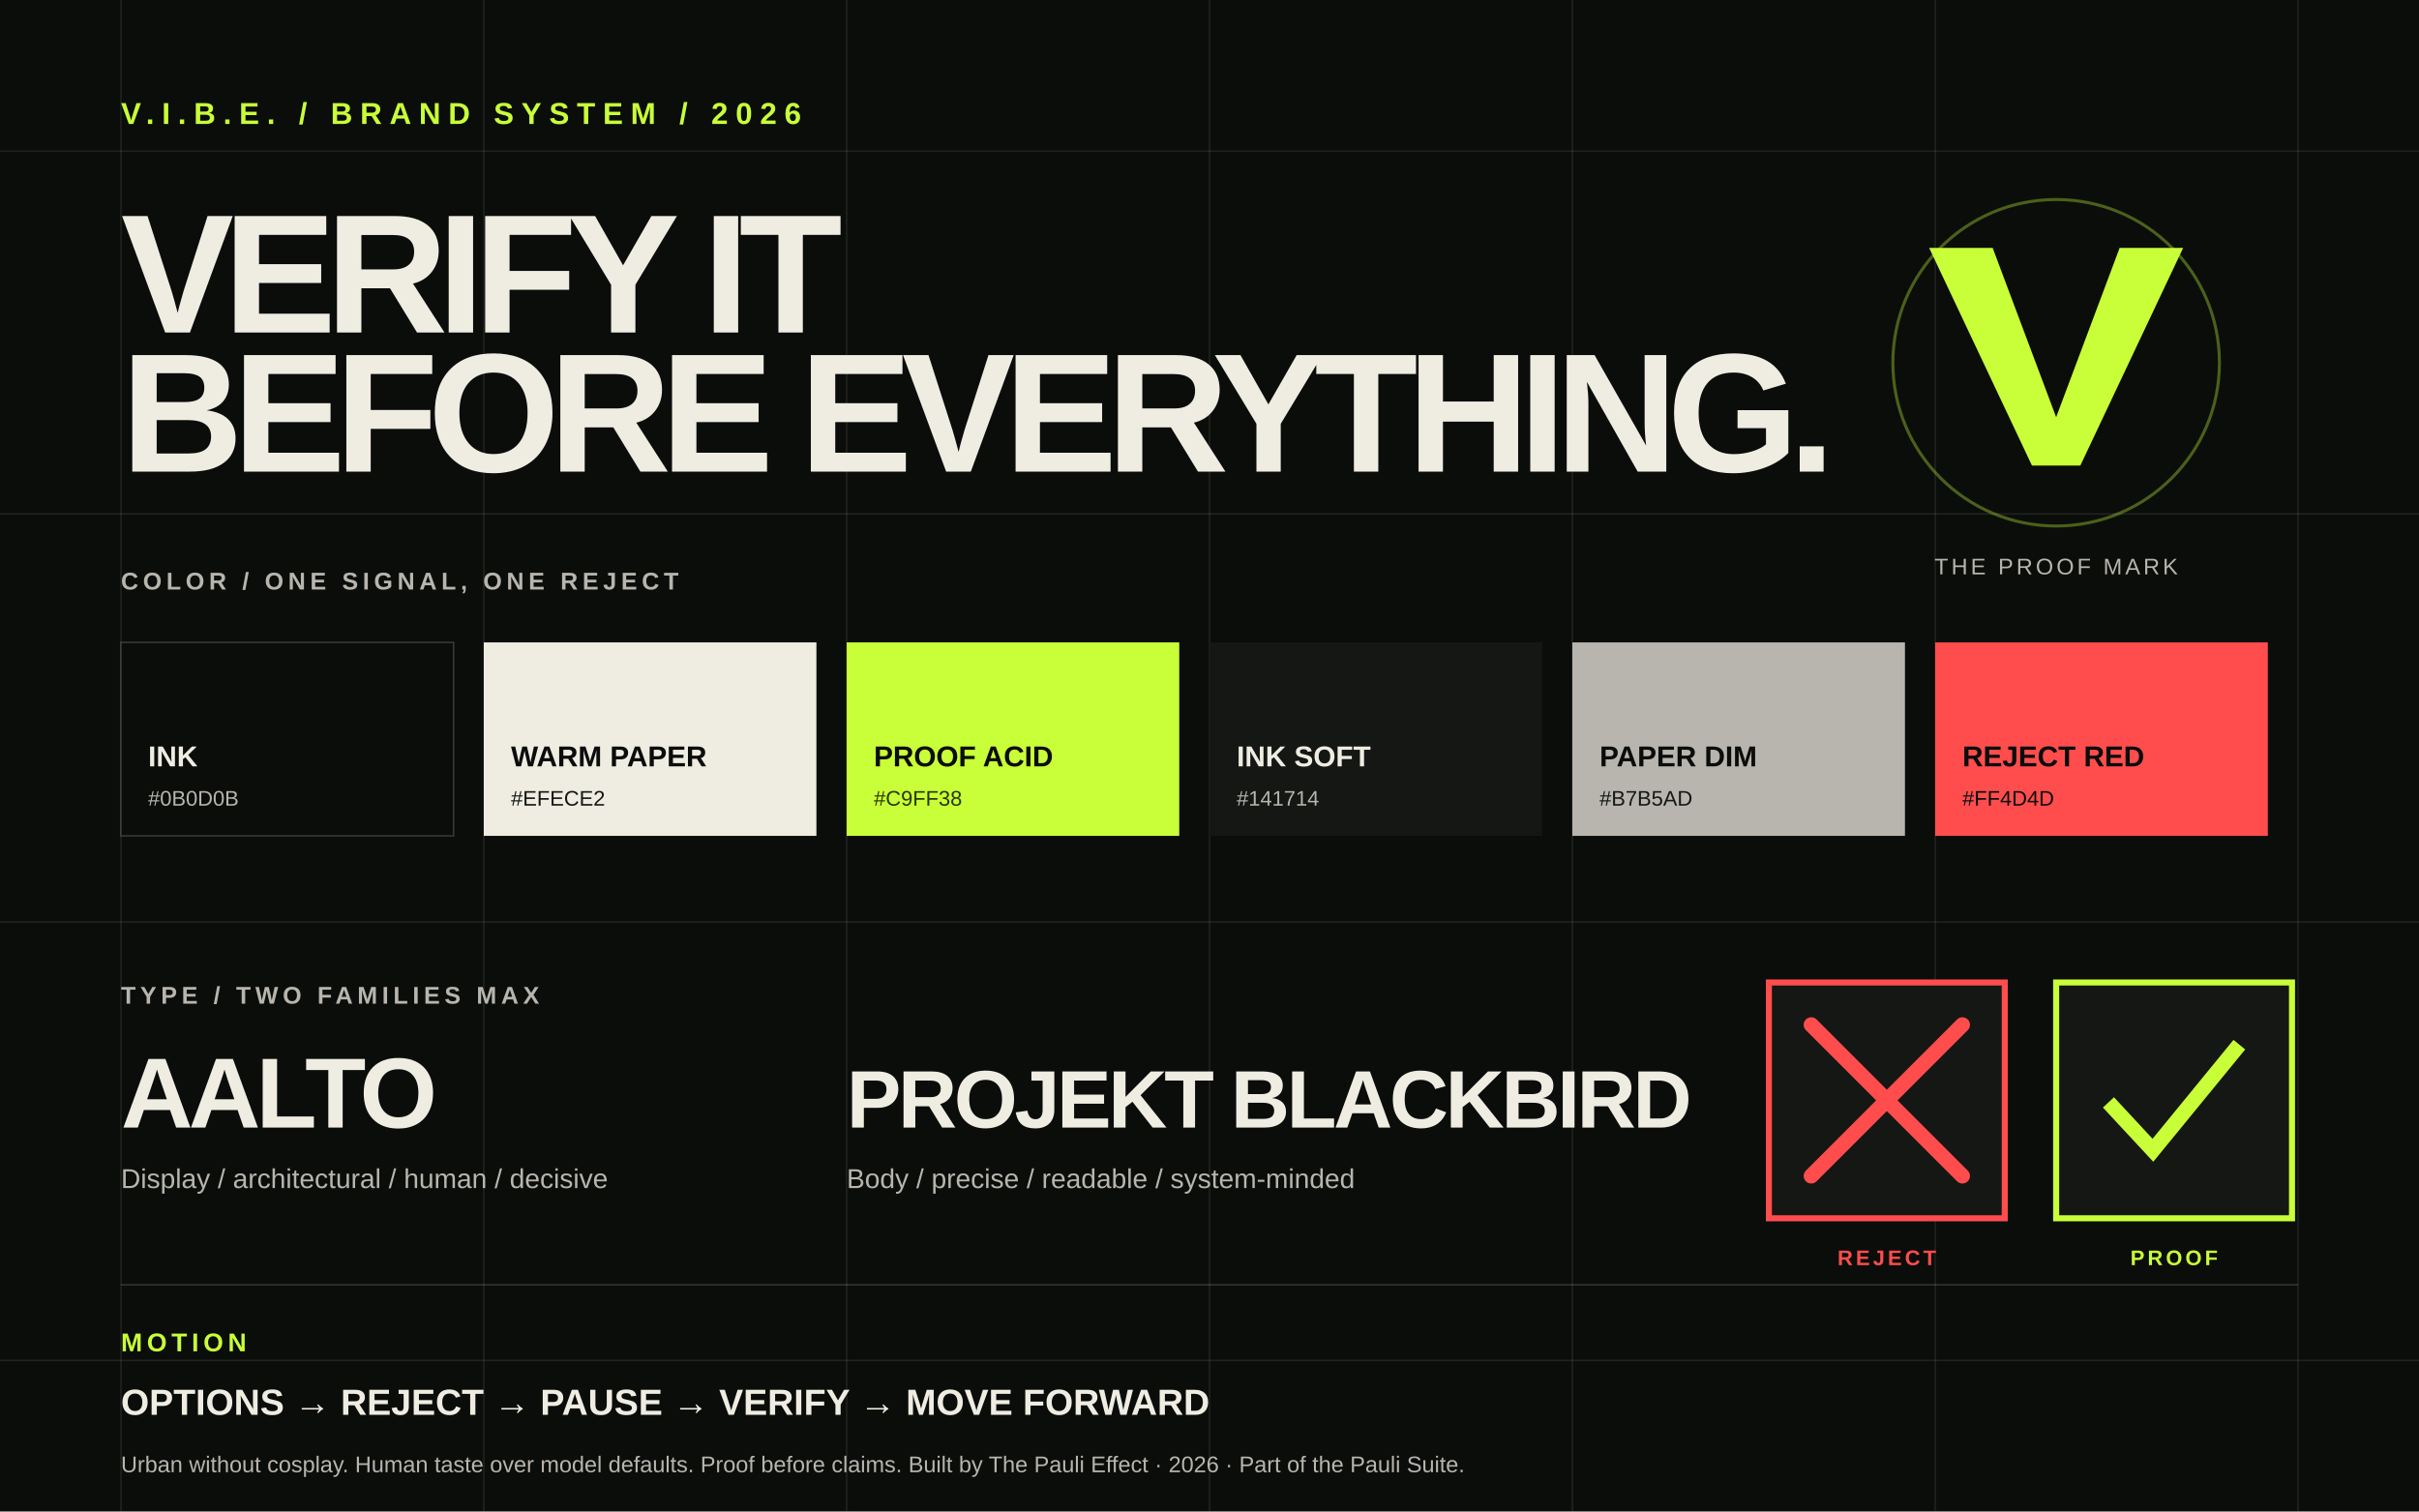
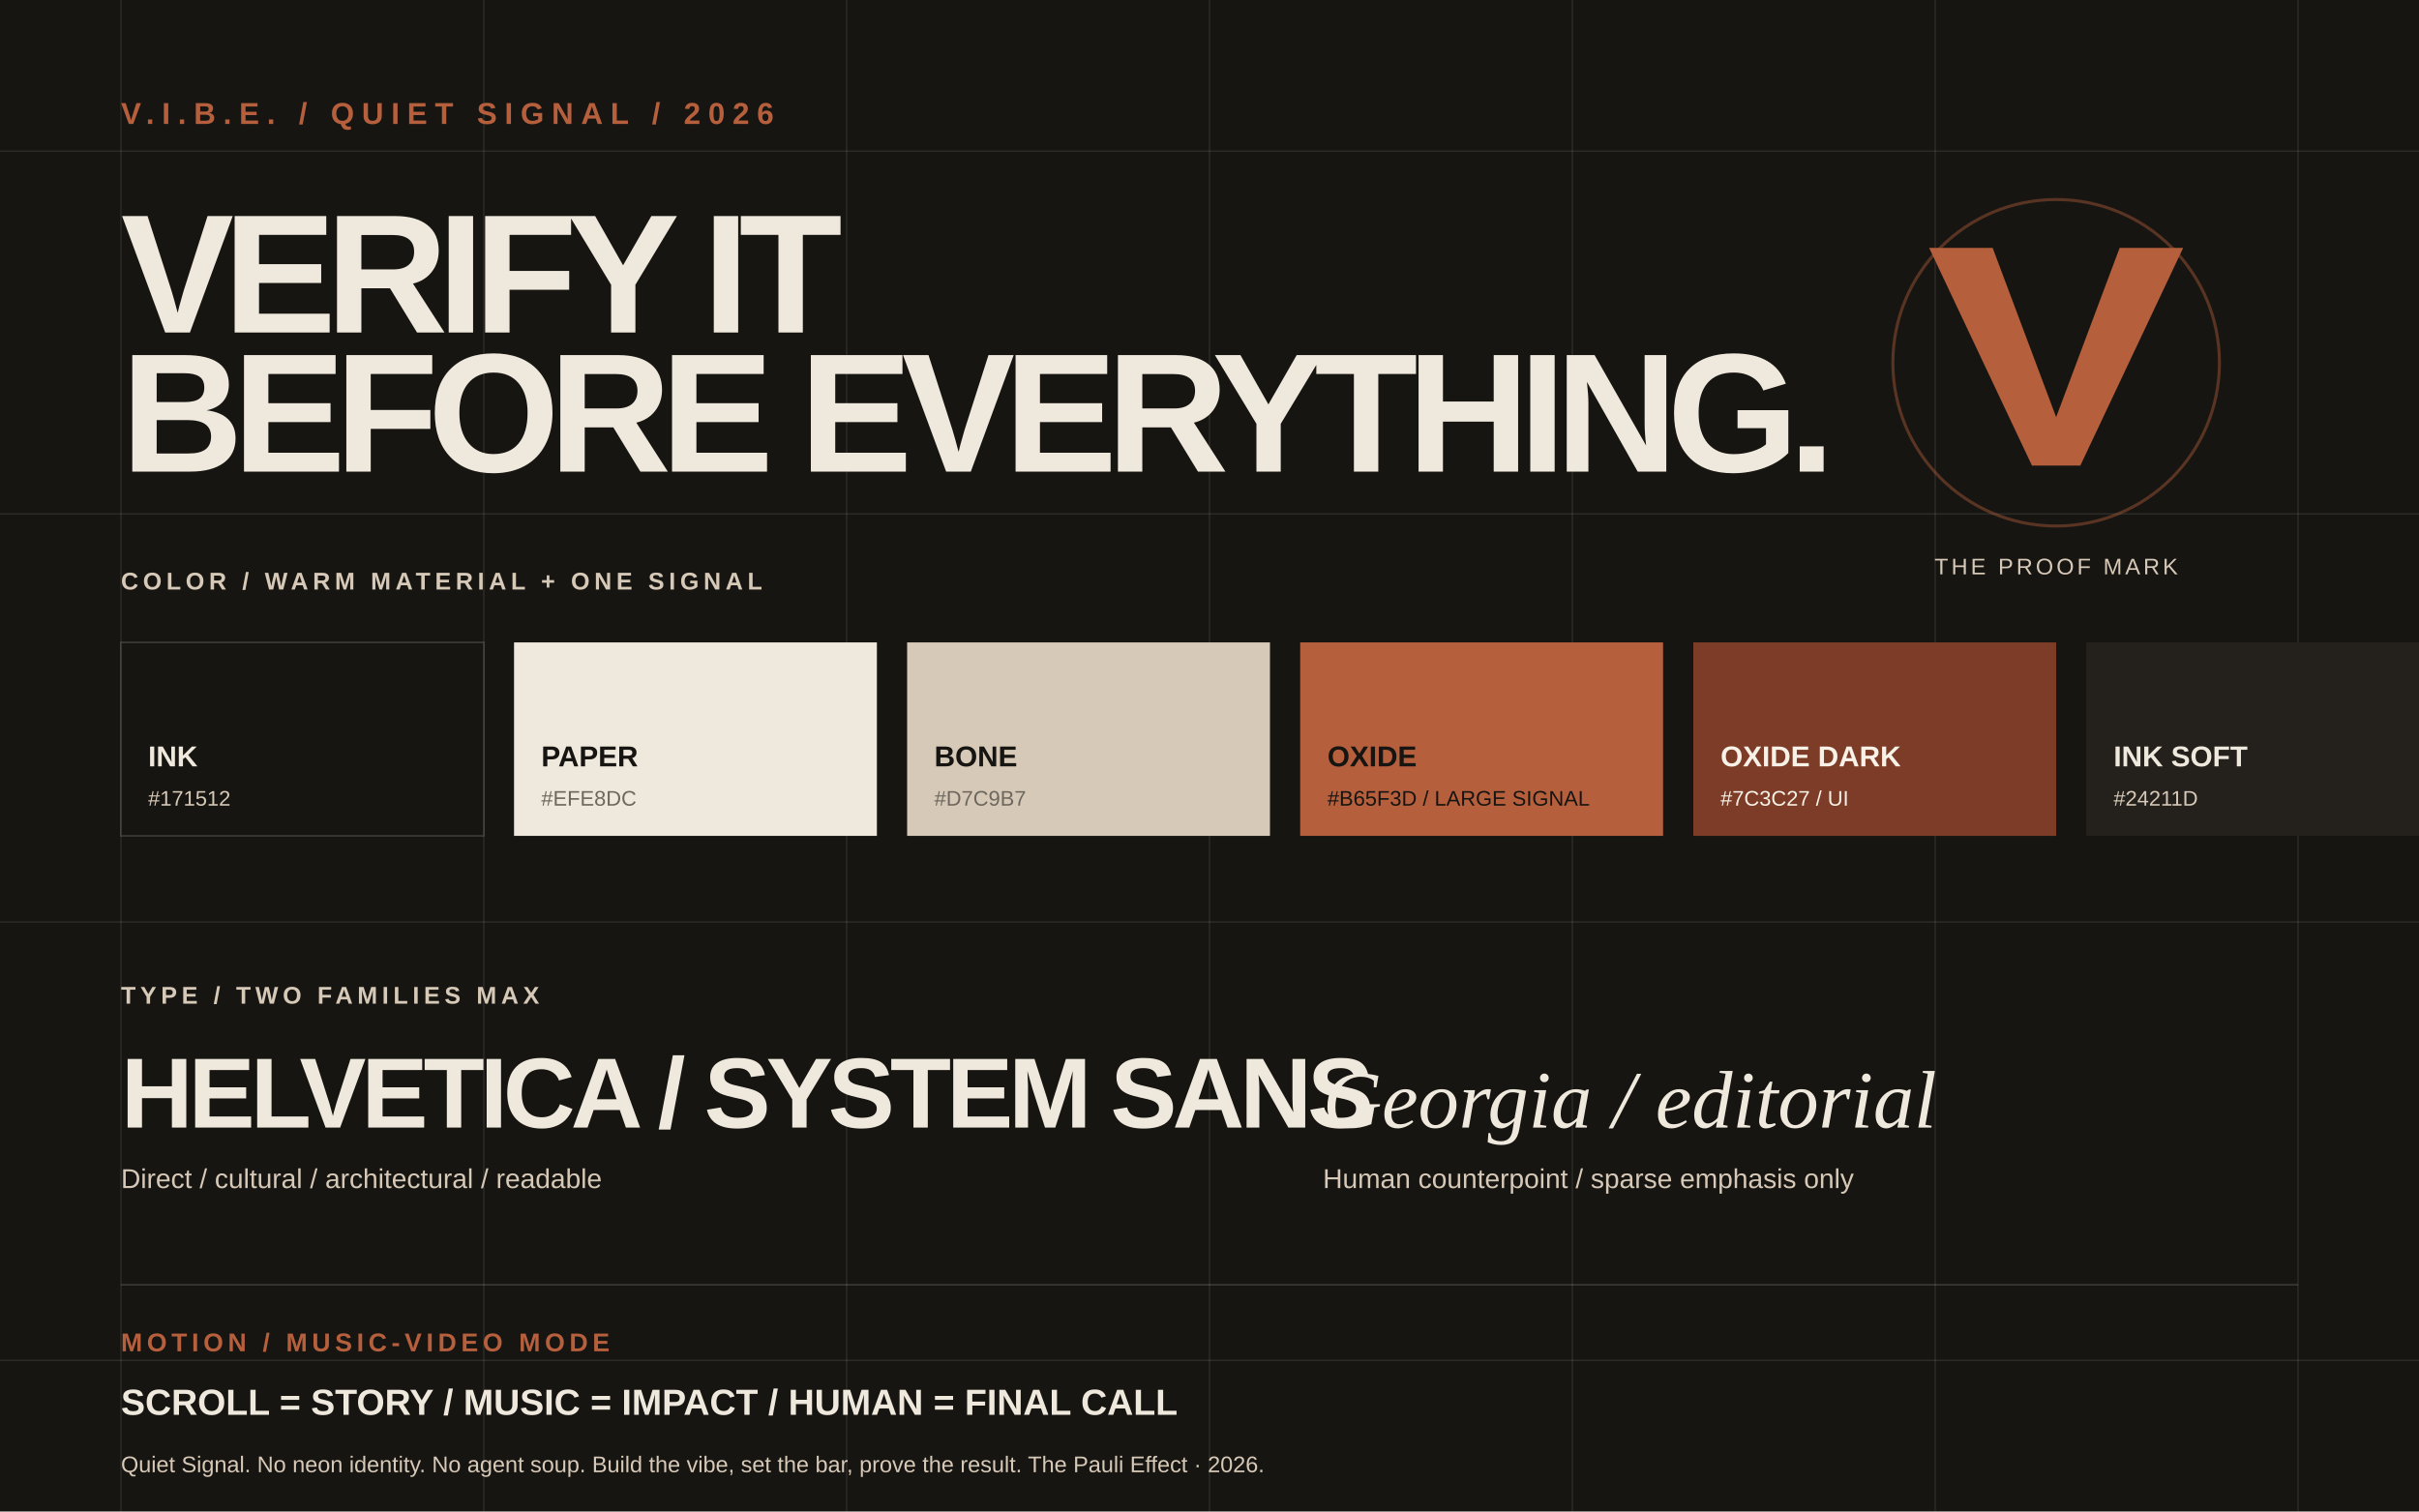
<svg xmlns="http://www.w3.org/2000/svg" viewBox="0 0 1600 1000" role="img" aria-labelledby="title desc">
-   <rect width="1600" height="1000" fill="#0B0D0B" />
-   <g fill="none" stroke="#EFECE2" stroke-opacity=".10">
+   <rect width="1600" height="1000" fill="#171512" />
+   <g fill="none" stroke="#EFE8DC" stroke-opacity=".10">
    <path d="M80 0V1000M320 0V1000M560 0V1000M800 0V1000M1040 0V1000M1280 0V1000M1520 0V1000" />
    <path d="M0 100H1600M0 340H1600M0 610H1600M0 900H1600" />
  </g>
  <g font-family="Arial, Helvetica, sans-serif">
-     <text x="80" y="82" fill="#C9FF38" font-size="20" font-weight="700" letter-spacing="5">V.I.B.E. / BRAND SYSTEM / 2026</text>
-     <text x="80" y="220" fill="#EFECE2" font-size="112" font-weight="900" letter-spacing="-7">VERIFY IT</text>
-     <text x="80" y="312" fill="#EFECE2" font-size="112" font-weight="900" letter-spacing="-7">BEFORE EVERYTHING.</text>
+     <text x="80" y="82" fill="#B65F3D" font-size="20" font-weight="700" letter-spacing="5">V.I.B.E. / QUIET SIGNAL / 2026</text>
+     <text x="80" y="220" fill="#EFE8DC" font-size="112" font-weight="900" letter-spacing="-7">VERIFY IT</text>
+     <text x="80" y="312" fill="#EFE8DC" font-size="112" font-weight="900" letter-spacing="-7">BEFORE EVERYTHING.</text>
    <g transform="translate(1240 120)">
-       <circle cx="120" cy="120" r="108" stroke="#C9FF38" stroke-opacity=".34" stroke-width="2" fill="none" />
-       <path d="M36 44h42l42 112 42-112h42l-68 144h-32L36 44Z" fill="#C9FF38" />
-       <text x="120" y="260" text-anchor="middle" fill="#B7B5AD" font-size="15" letter-spacing="2">THE PROOF MARK</text>
+       <circle cx="120" cy="120" r="108" stroke="#B65F3D" stroke-opacity=".42" stroke-width="2" fill="none" />
+       <path d="M36 44h42l42 112 42-112h42l-68 144h-32L36 44Z" fill="#B65F3D" />
+       <text x="120" y="260" text-anchor="middle" fill="#D7C9B7" font-size="15" letter-spacing="2">THE PROOF MARK</text>
    </g>
-     <text x="80" y="390" fill="#B7B5AD" font-size="16" font-weight="700" letter-spacing="3">COLOR / ONE SIGNAL, ONE REJECT</text>
+     <text x="80" y="390" fill="#D7C9B7" font-size="16" font-weight="700" letter-spacing="3">COLOR / WARM MATERIAL + ONE SIGNAL</text>
    <g transform="translate(80 425)">
-       <rect width="220" height="128" fill="#0B0D0B" stroke="#EFECE2" stroke-opacity=".20" />
-       <text x="18" y="82" fill="#EFECE2" font-size="19" font-weight="700">INK</text>
-       <text x="18" y="108" fill="#B7B5AD" font-size="14">#0B0D0B</text>
-       <rect x="240" width="220" height="128" fill="#EFECE2" />
-       <text x="258" y="82" fill="#0B0D0B" font-size="19" font-weight="700">WARM PAPER</text>
-       <text x="258" y="108" fill="#141714" font-size="14">#EFECE2</text>
-       <rect x="480" width="220" height="128" fill="#C9FF38" />
-       <text x="498" y="82" fill="#0B0D0B" font-size="19" font-weight="700">PROOF ACID</text>
-       <text x="498" y="108" fill="#293800" font-size="14">#C9FF38</text>
-       <rect x="720" width="220" height="128" fill="#141714" />
-       <text x="738" y="82" fill="#EFECE2" font-size="19" font-weight="700">INK SOFT</text>
-       <text x="738" y="108" fill="#B7B5AD" font-size="14">#141714</text>
-       <rect x="960" width="220" height="128" fill="#B7B5AD" />
-       <text x="978" y="82" fill="#0B0D0B" font-size="19" font-weight="700">PAPER DIM</text>
-       <text x="978" y="108" fill="#141714" font-size="14">#B7B5AD</text>
-       <rect x="1200" width="220" height="128" fill="#FF4D4D" />
-       <text x="1218" y="82" fill="#0B0D0B" font-size="19" font-weight="700">REJECT RED</text>
-       <text x="1218" y="108" fill="#0B0D0B" font-size="14">#FF4D4D</text>
+       <rect width="240" height="128" fill="#171512" stroke="#EFE8DC" stroke-opacity=".20" />
+       <text x="18" y="82" fill="#EFE8DC" font-size="19" font-weight="700">INK</text>
+       <text x="18" y="108" fill="#D7C9B7" font-size="14">#171512</text>
+       <rect x="260" width="240" height="128" fill="#EFE8DC" />
+       <text x="278" y="82" fill="#171512" font-size="19" font-weight="700">PAPER</text>
+       <text x="278" y="108" fill="#6D675E" font-size="14">#EFE8DC</text>
+       <rect x="520" width="240" height="128" fill="#D7C9B7" />
+       <text x="538" y="82" fill="#171512" font-size="19" font-weight="700">BONE</text>
+       <text x="538" y="108" fill="#6D675E" font-size="14">#D7C9B7</text>
+       <rect x="780" width="240" height="128" fill="#B65F3D" />
+       <text x="798" y="82" fill="#171512" font-size="19" font-weight="700">OXIDE</text>
+       <text x="798" y="108" fill="#171512" font-size="14">#B65F3D / LARGE SIGNAL</text>
+       <rect x="1040" width="240" height="128" fill="#7C3C27" />
+       <text x="1058" y="82" fill="#F7F1E7" font-size="19" font-weight="700">OXIDE DARK</text>
+       <text x="1058" y="108" fill="#F7F1E7" font-size="14">#7C3C27 / UI</text>
+       <rect x="1300" width="220" height="128" fill="#24211D" />
+       <text x="1318" y="82" fill="#EFE8DC" font-size="19" font-weight="700">INK SOFT</text>
+       <text x="1318" y="108" fill="#D7C9B7" font-size="14">#24211D</text>
    </g>
-     <text x="80" y="664" fill="#B7B5AD" font-size="16" font-weight="700" letter-spacing="3">TYPE / TWO FAMILIES MAX</text>
-     <text x="80" y="746" fill="#EFECE2" font-size="66" font-weight="800" letter-spacing="-3">AALTO</text>
-     <text x="80" y="786" fill="#B7B5AD" font-size="18">Display / architectural / human / decisive</text>
-     <text x="560" y="746" fill="#EFECE2" font-size="54" font-weight="600" letter-spacing="-2">PROJEKT BLACKBIRD</text>
-     <text x="560" y="786" fill="#B7B5AD" font-size="18">Body / precise / readable / system-minded</text>
-     <g transform="translate(1170 650)">
-       <rect x="0" y="0" width="156" height="156" fill="#141714" stroke="#FF4D4D" stroke-width="4" />
-       <path d="M28 28L128 128M128 28L28 128" stroke="#FF4D4D" stroke-width="10" stroke-linecap="round" />
-       <text x="78" y="187" text-anchor="middle" fill="#FF4D4D" font-size="14" font-weight="700" letter-spacing="2">REJECT</text>
-       <rect x="190" y="0" width="156" height="156" fill="#141714" stroke="#C9FF38" stroke-width="4" />
-       <path d="M228 83l26 28 54-66" fill="none" stroke="#C9FF38" stroke-width="10" stroke-linecap="square" />
-       <text x="268" y="187" text-anchor="middle" fill="#C9FF38" font-size="14" font-weight="700" letter-spacing="2">PROOF</text>
-     </g>
-     <line x1="80" y1="850" x2="1520" y2="850" stroke="#EFECE2" stroke-opacity=".18" />
-     <text x="80" y="894" fill="#C9FF38" font-size="17" font-weight="700" letter-spacing="3">MOTION</text>
-     <text x="80" y="936" fill="#EFECE2" font-size="24" font-weight="700">OPTIONS → REJECT → PAUSE → VERIFY → MOVE FORWARD</text>
-     <text x="80" y="974" fill="#B7B5AD" font-size="15">Urban without cosplay. Human taste over model defaults. Proof before claims. Built by The Pauli Effect · 2026 · Part of the Pauli Suite.</text>
+     <text x="80" y="664" fill="#D7C9B7" font-size="16" font-weight="700" letter-spacing="3">TYPE / TWO FAMILIES MAX</text>
+     <text x="80" y="746" fill="#EFE8DC" font-size="66" font-weight="800" letter-spacing="-3">HELVETICA / SYSTEM SANS</text>
+     <text x="80" y="786" fill="#D7C9B7" font-size="18">Direct / cultural / architectural / readable</text>
+     <text x="875" y="746" fill="#EFE8DC" font-size="54" font-family="Georgia, Times New Roman, serif" font-style="italic">Georgia / editorial</text>
+     <text x="875" y="786" fill="#D7C9B7" font-size="18">Human counterpoint / sparse emphasis only</text>
+     <line x1="80" y1="850" x2="1520" y2="850" stroke="#EFE8DC" stroke-opacity=".18" />
+     <text x="80" y="894" fill="#B65F3D" font-size="17" font-weight="700" letter-spacing="3">MOTION / MUSIC-VIDEO MODE</text>
+     <text x="80" y="936" fill="#EFE8DC" font-size="24" font-weight="700">SCROLL = STORY / MUSIC = IMPACT / HUMAN = FINAL CALL</text>
+     <text x="80" y="974" fill="#D7C9B7" font-size="15">Quiet Signal. No neon identity. No agent soup. Build the vibe, set the bar, prove the result. The Pauli Effect · 2026.</text>
  </g>
</svg>
